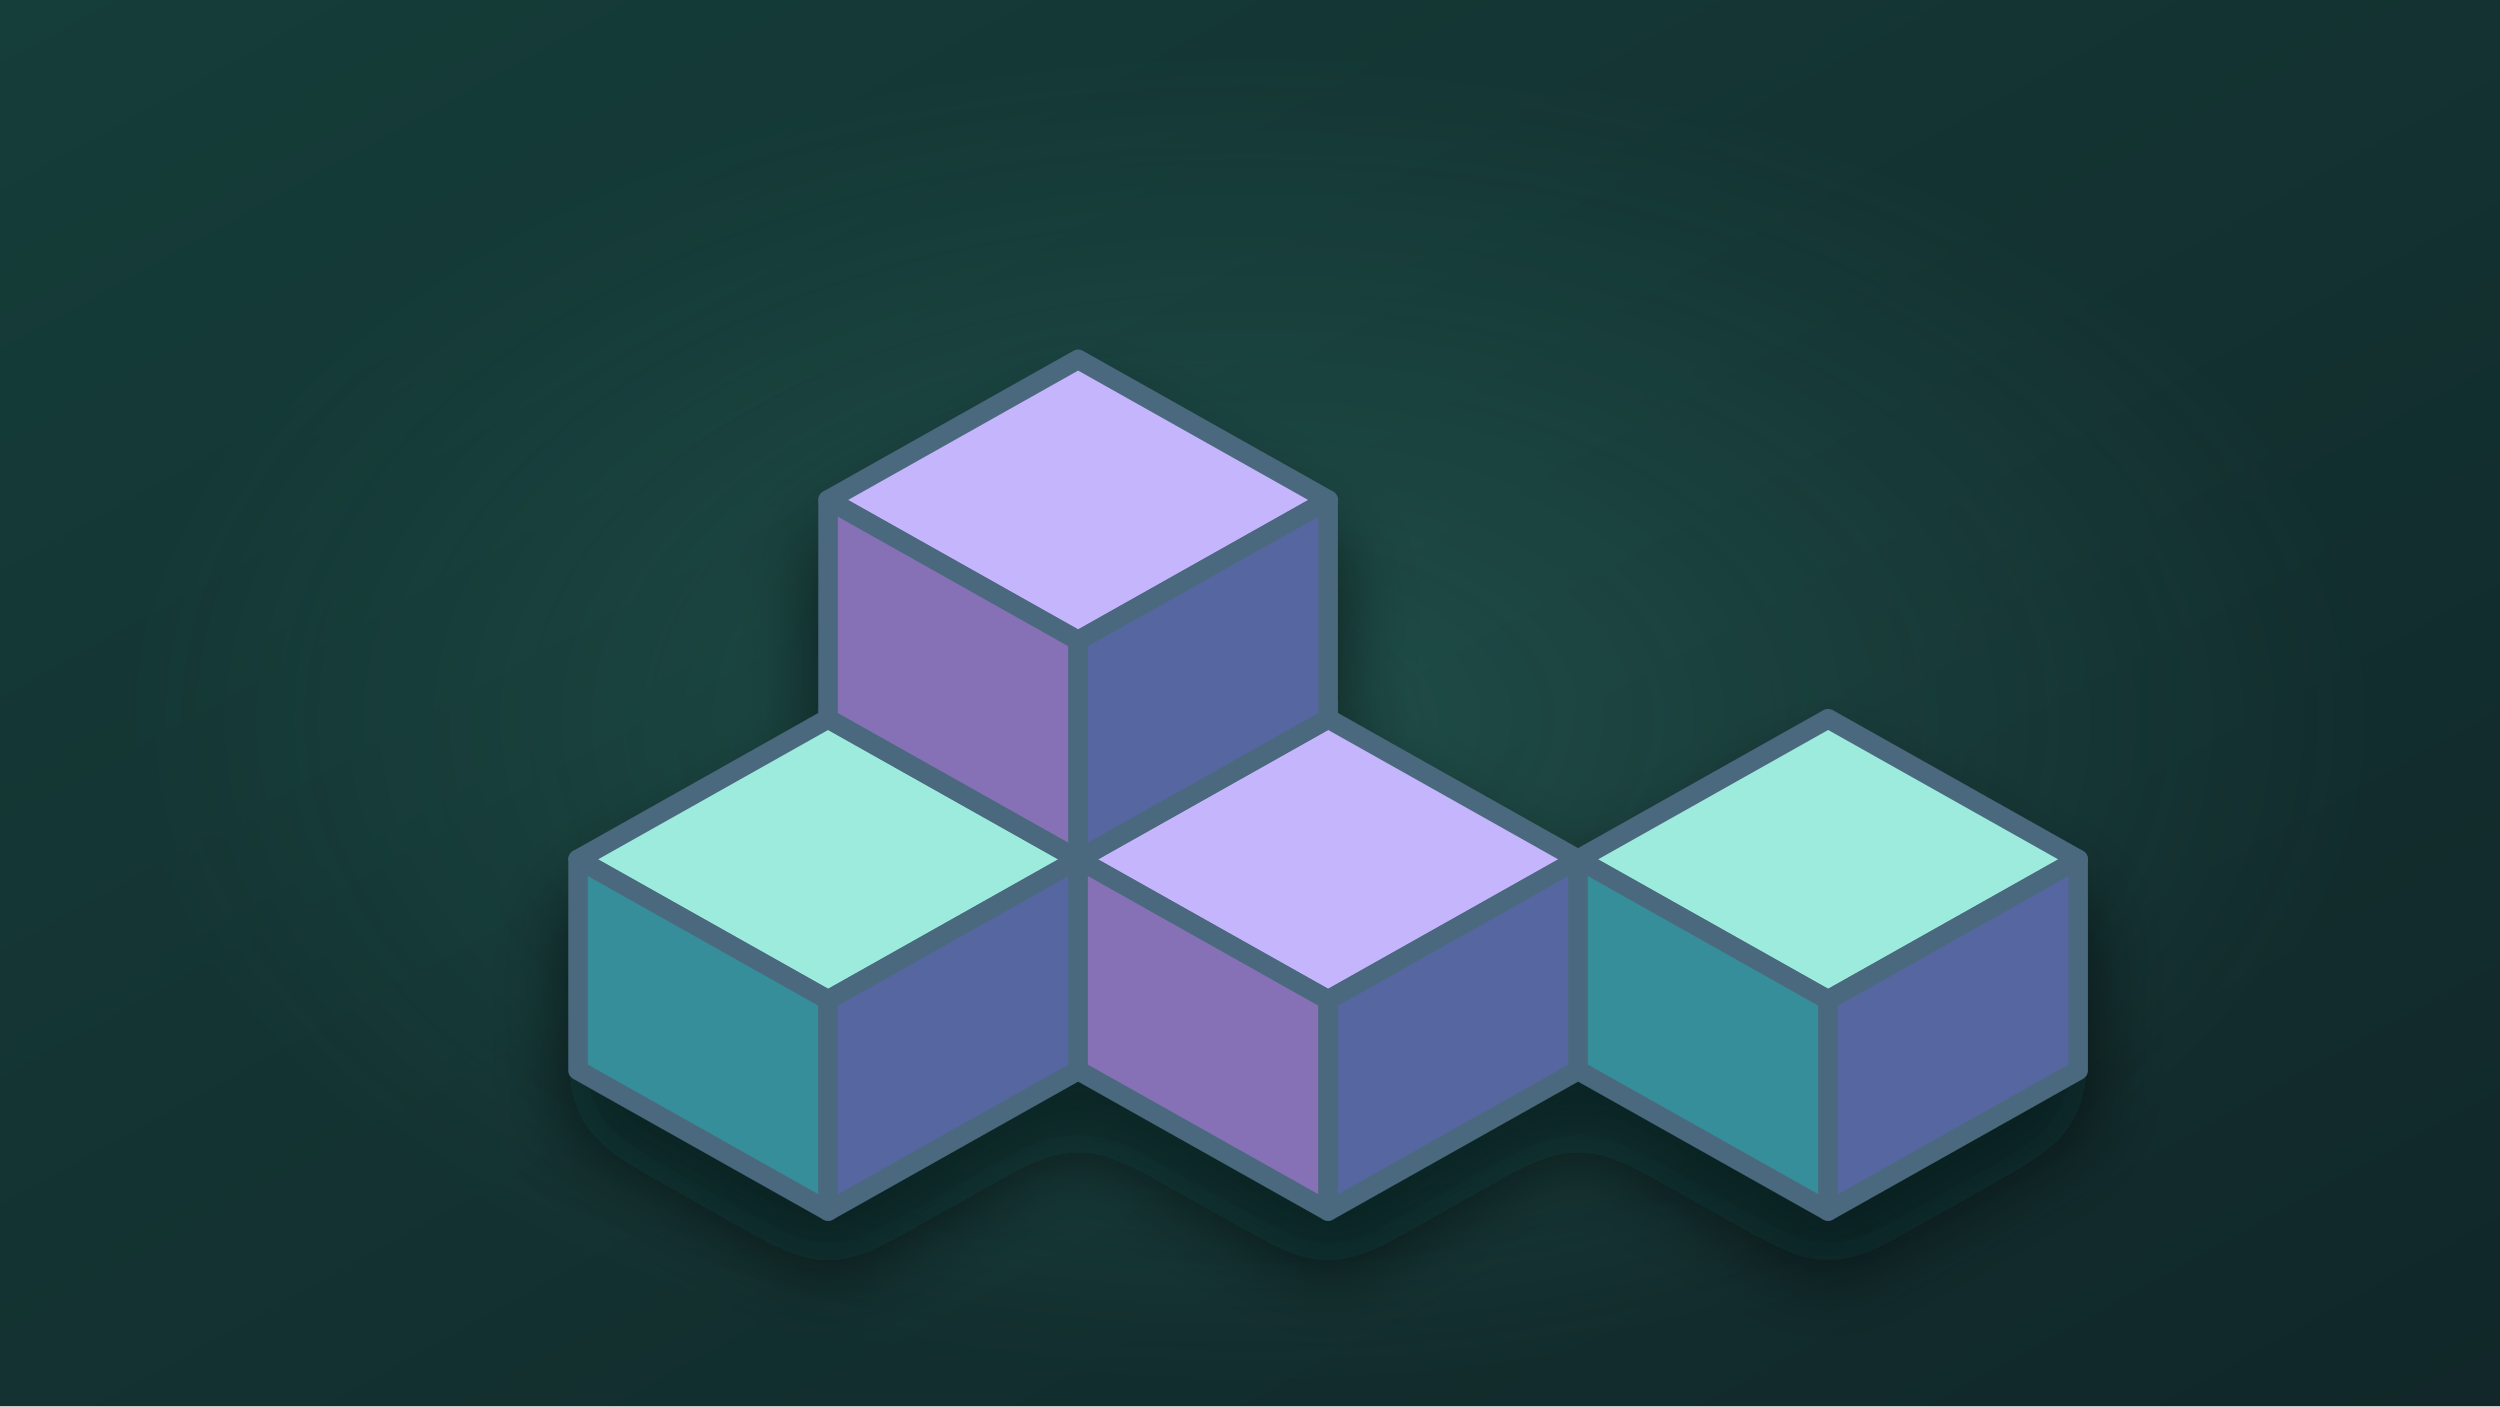
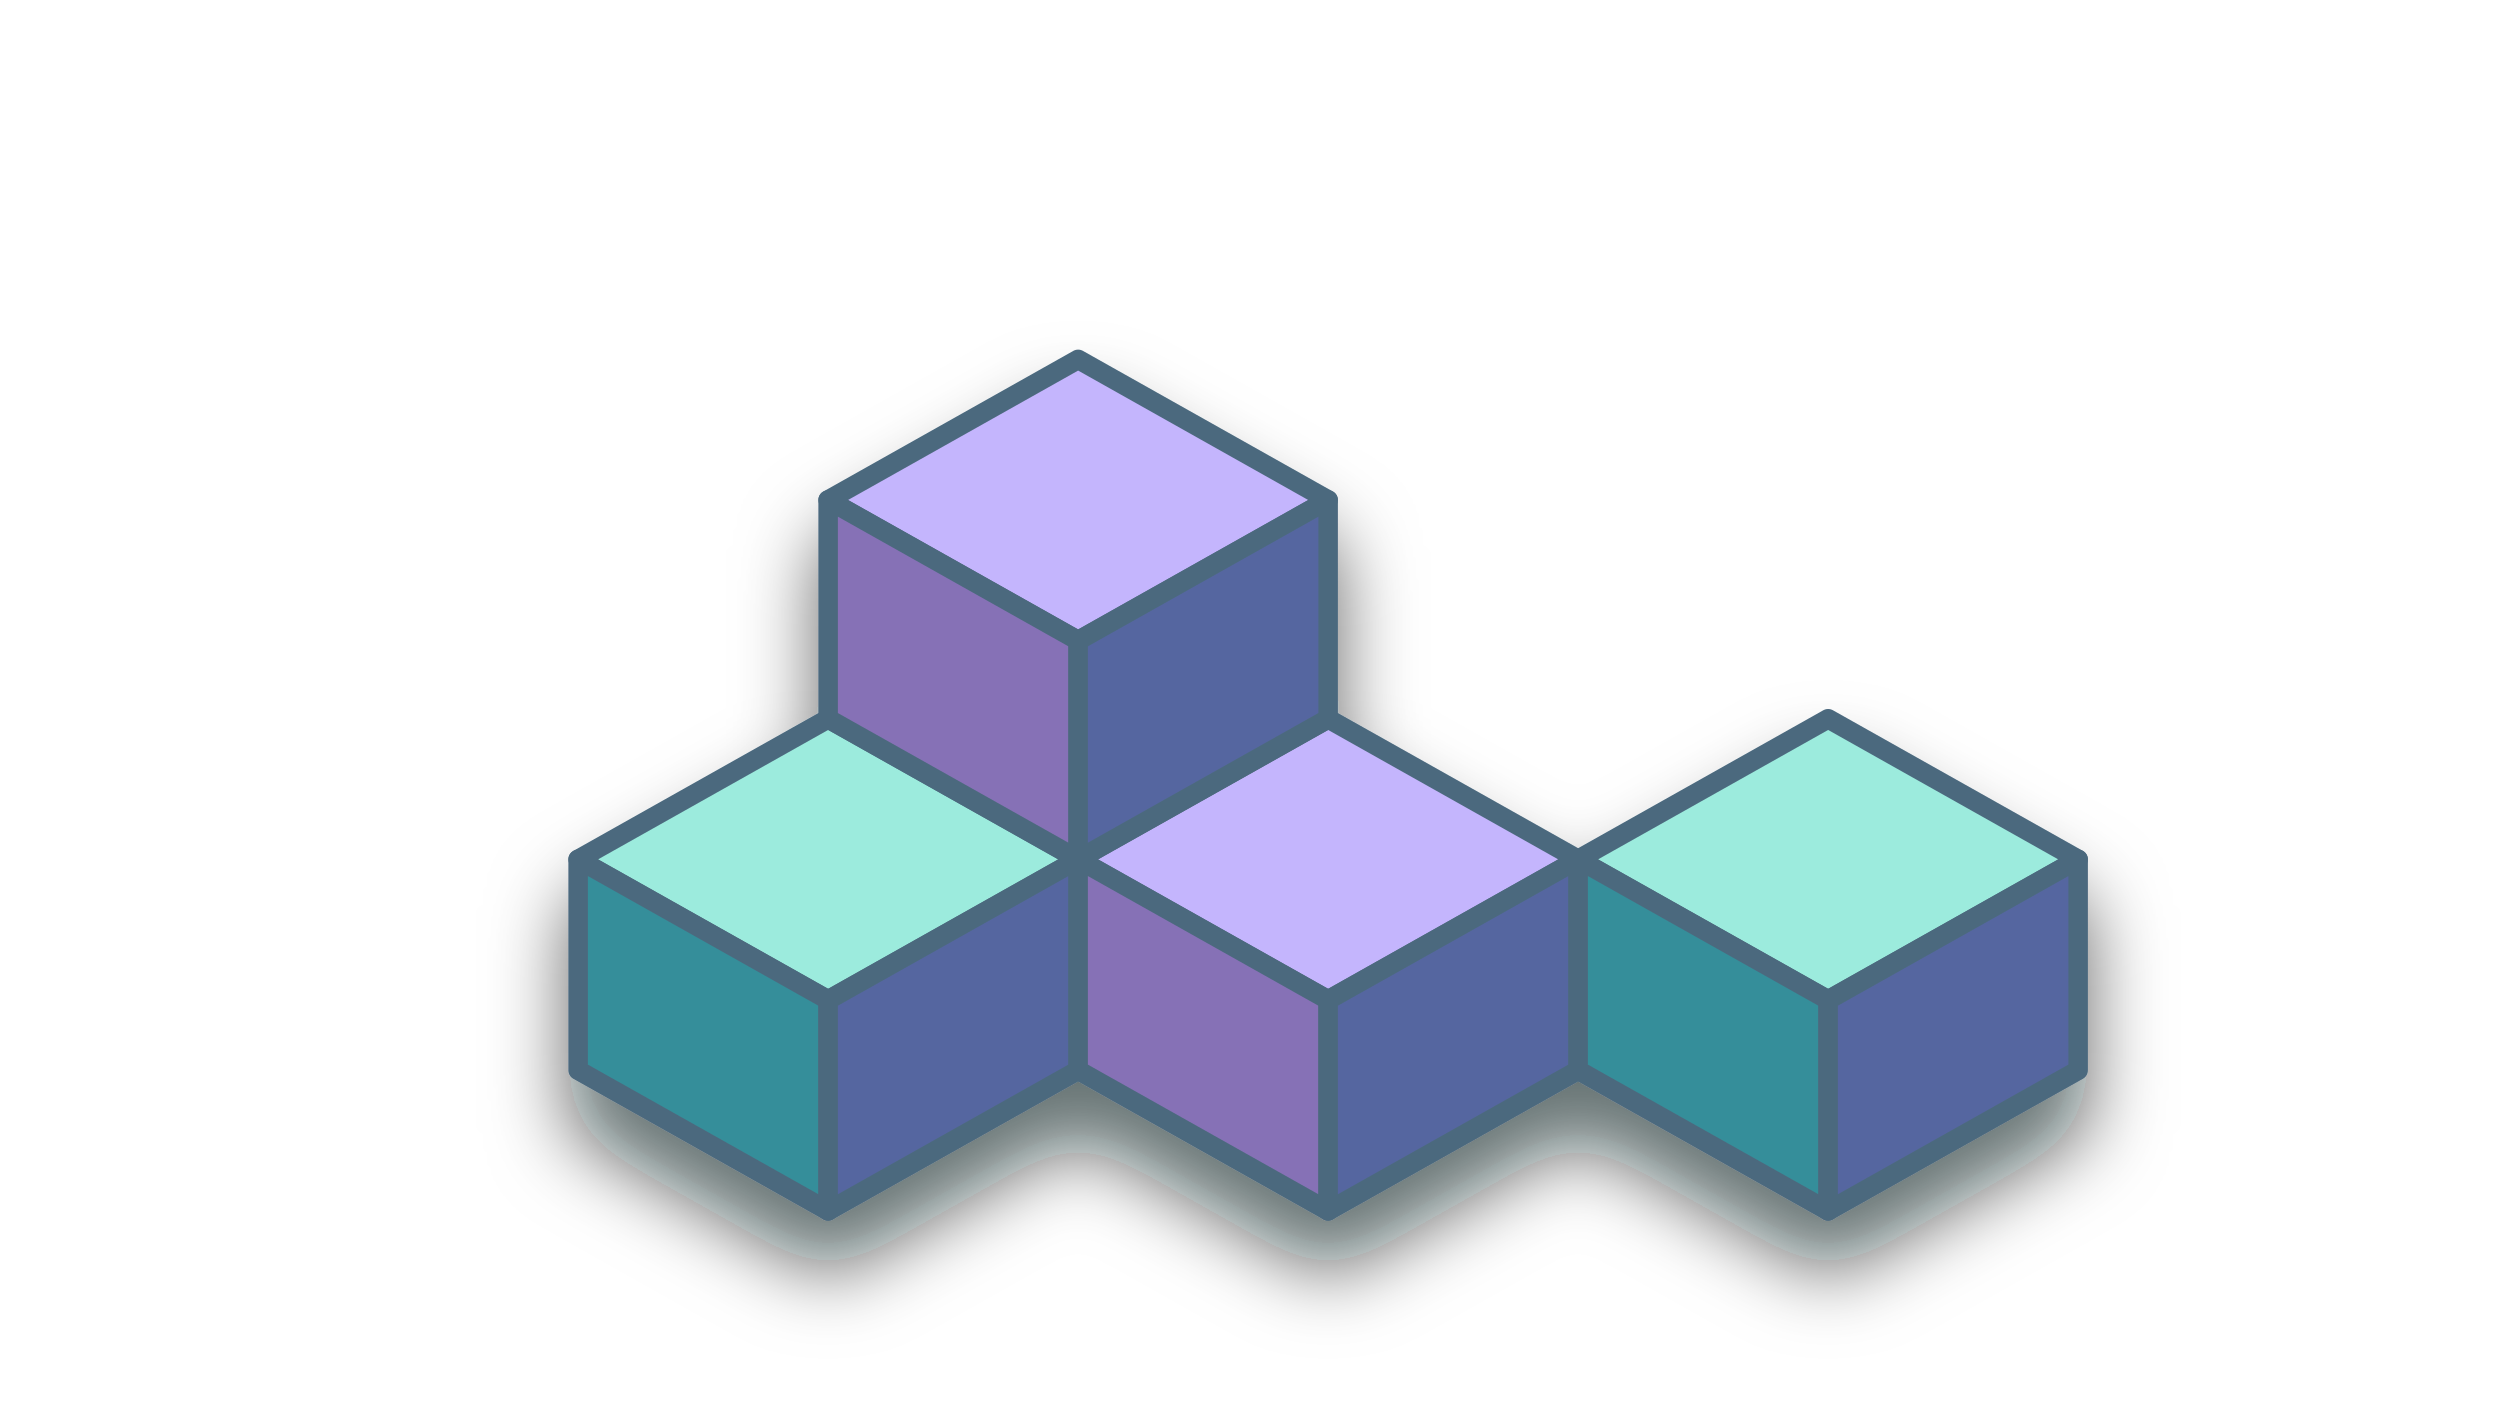
<svg xmlns="http://www.w3.org/2000/svg" viewBox="0 0 320 180" width="320" height="180">
  <defs>
    <linearGradient id="bg" x1="0" y1="0" x2="1" y2="1">
      <stop stop-color="#153d39" />
      <stop offset="1" stop-color="#112729" />
    </linearGradient>
    <filter id="depth" x="-35%" y="-35%" width="170%" height="180%">
      <feDropShadow dx="0" dy="7" stdDeviation="5" flood-color="#020b0d" flood-opacity=".6" />
    </filter>
    <radialGradient id="halo">
      <stop stop-color="#5aceb5" stop-opacity=".18" />
      <stop offset="1" stop-color="#5aceb5" stop-opacity="0" />
    </radialGradient>
  </defs>
-   <rect width="320" height="180" fill="url(#bg)" />
-   <ellipse cx="160" cy="92" rx="145" ry="85" fill="url(#halo)" />
  <g filter="url(#depth)">
    <g stroke="#4c697e" stroke-width="2.5" stroke-linejoin="round">
      <path d="m74 110 32-18 32 18-32 18Z" fill="#9cebdd" />
      <path d="M74 110v27l32 18v-27Z" fill="#348e9a" />
      <path d="M106 128v27l32-18v-27Z" fill="#5466a0" />
      <path d="m138 110 32-18 32 18-32 18Z" fill="#c4b5fd" />
      <path d="M138 110v27l32 18v-27Z" fill="#8671b6" />
      <path d="M170 128v27l32-18v-27Z" fill="#5466a0" />
      <path d="m202 110 32-18 32 18-32 18Z" fill="#9cebdd" />
      <path d="M202 110v27l32 18v-27Z" fill="#348e9a" />
      <path d="M234 128v27l32-18v-27Z" fill="#5466a0" />
      <path d="m106 64 32-18 32 18-32 18Z" fill="#c4b5fd" />
      <path d="M106 64v28l32 18V82Z" fill="#8671b6" />
      <path d="M138 82v28l32-18V64Z" fill="#5466a0" />
    </g>
  </g>
</svg>
